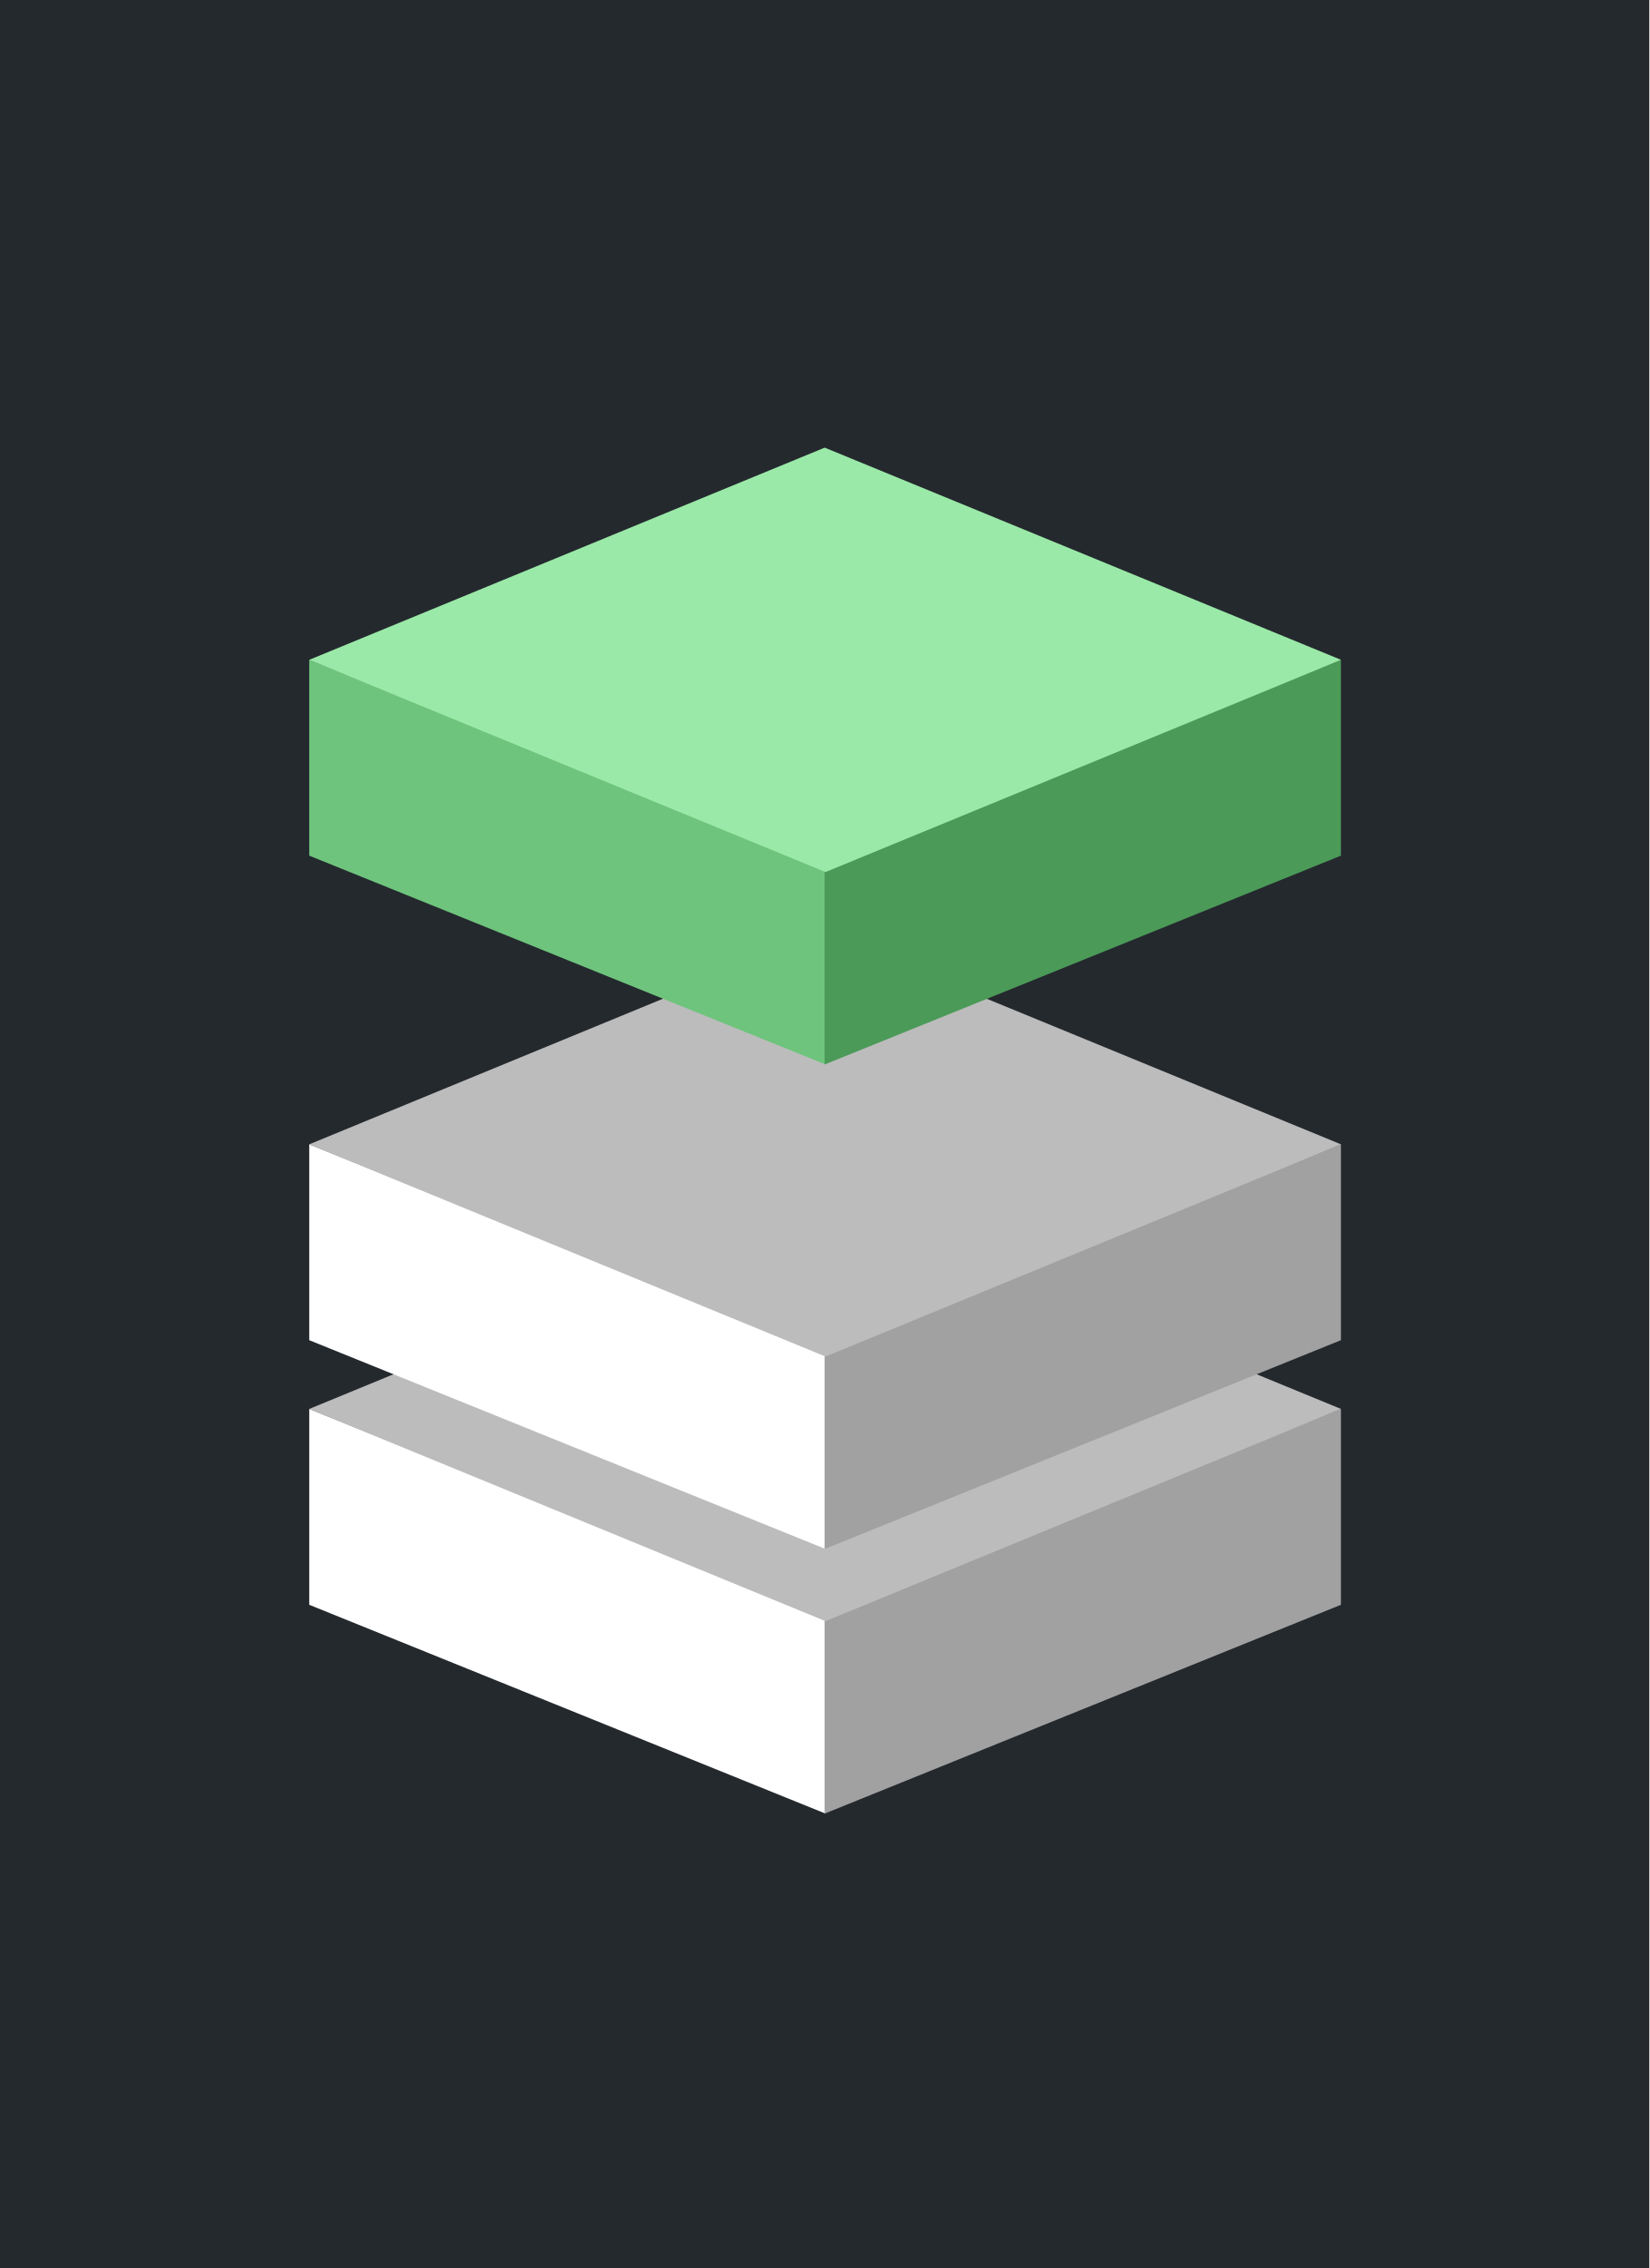
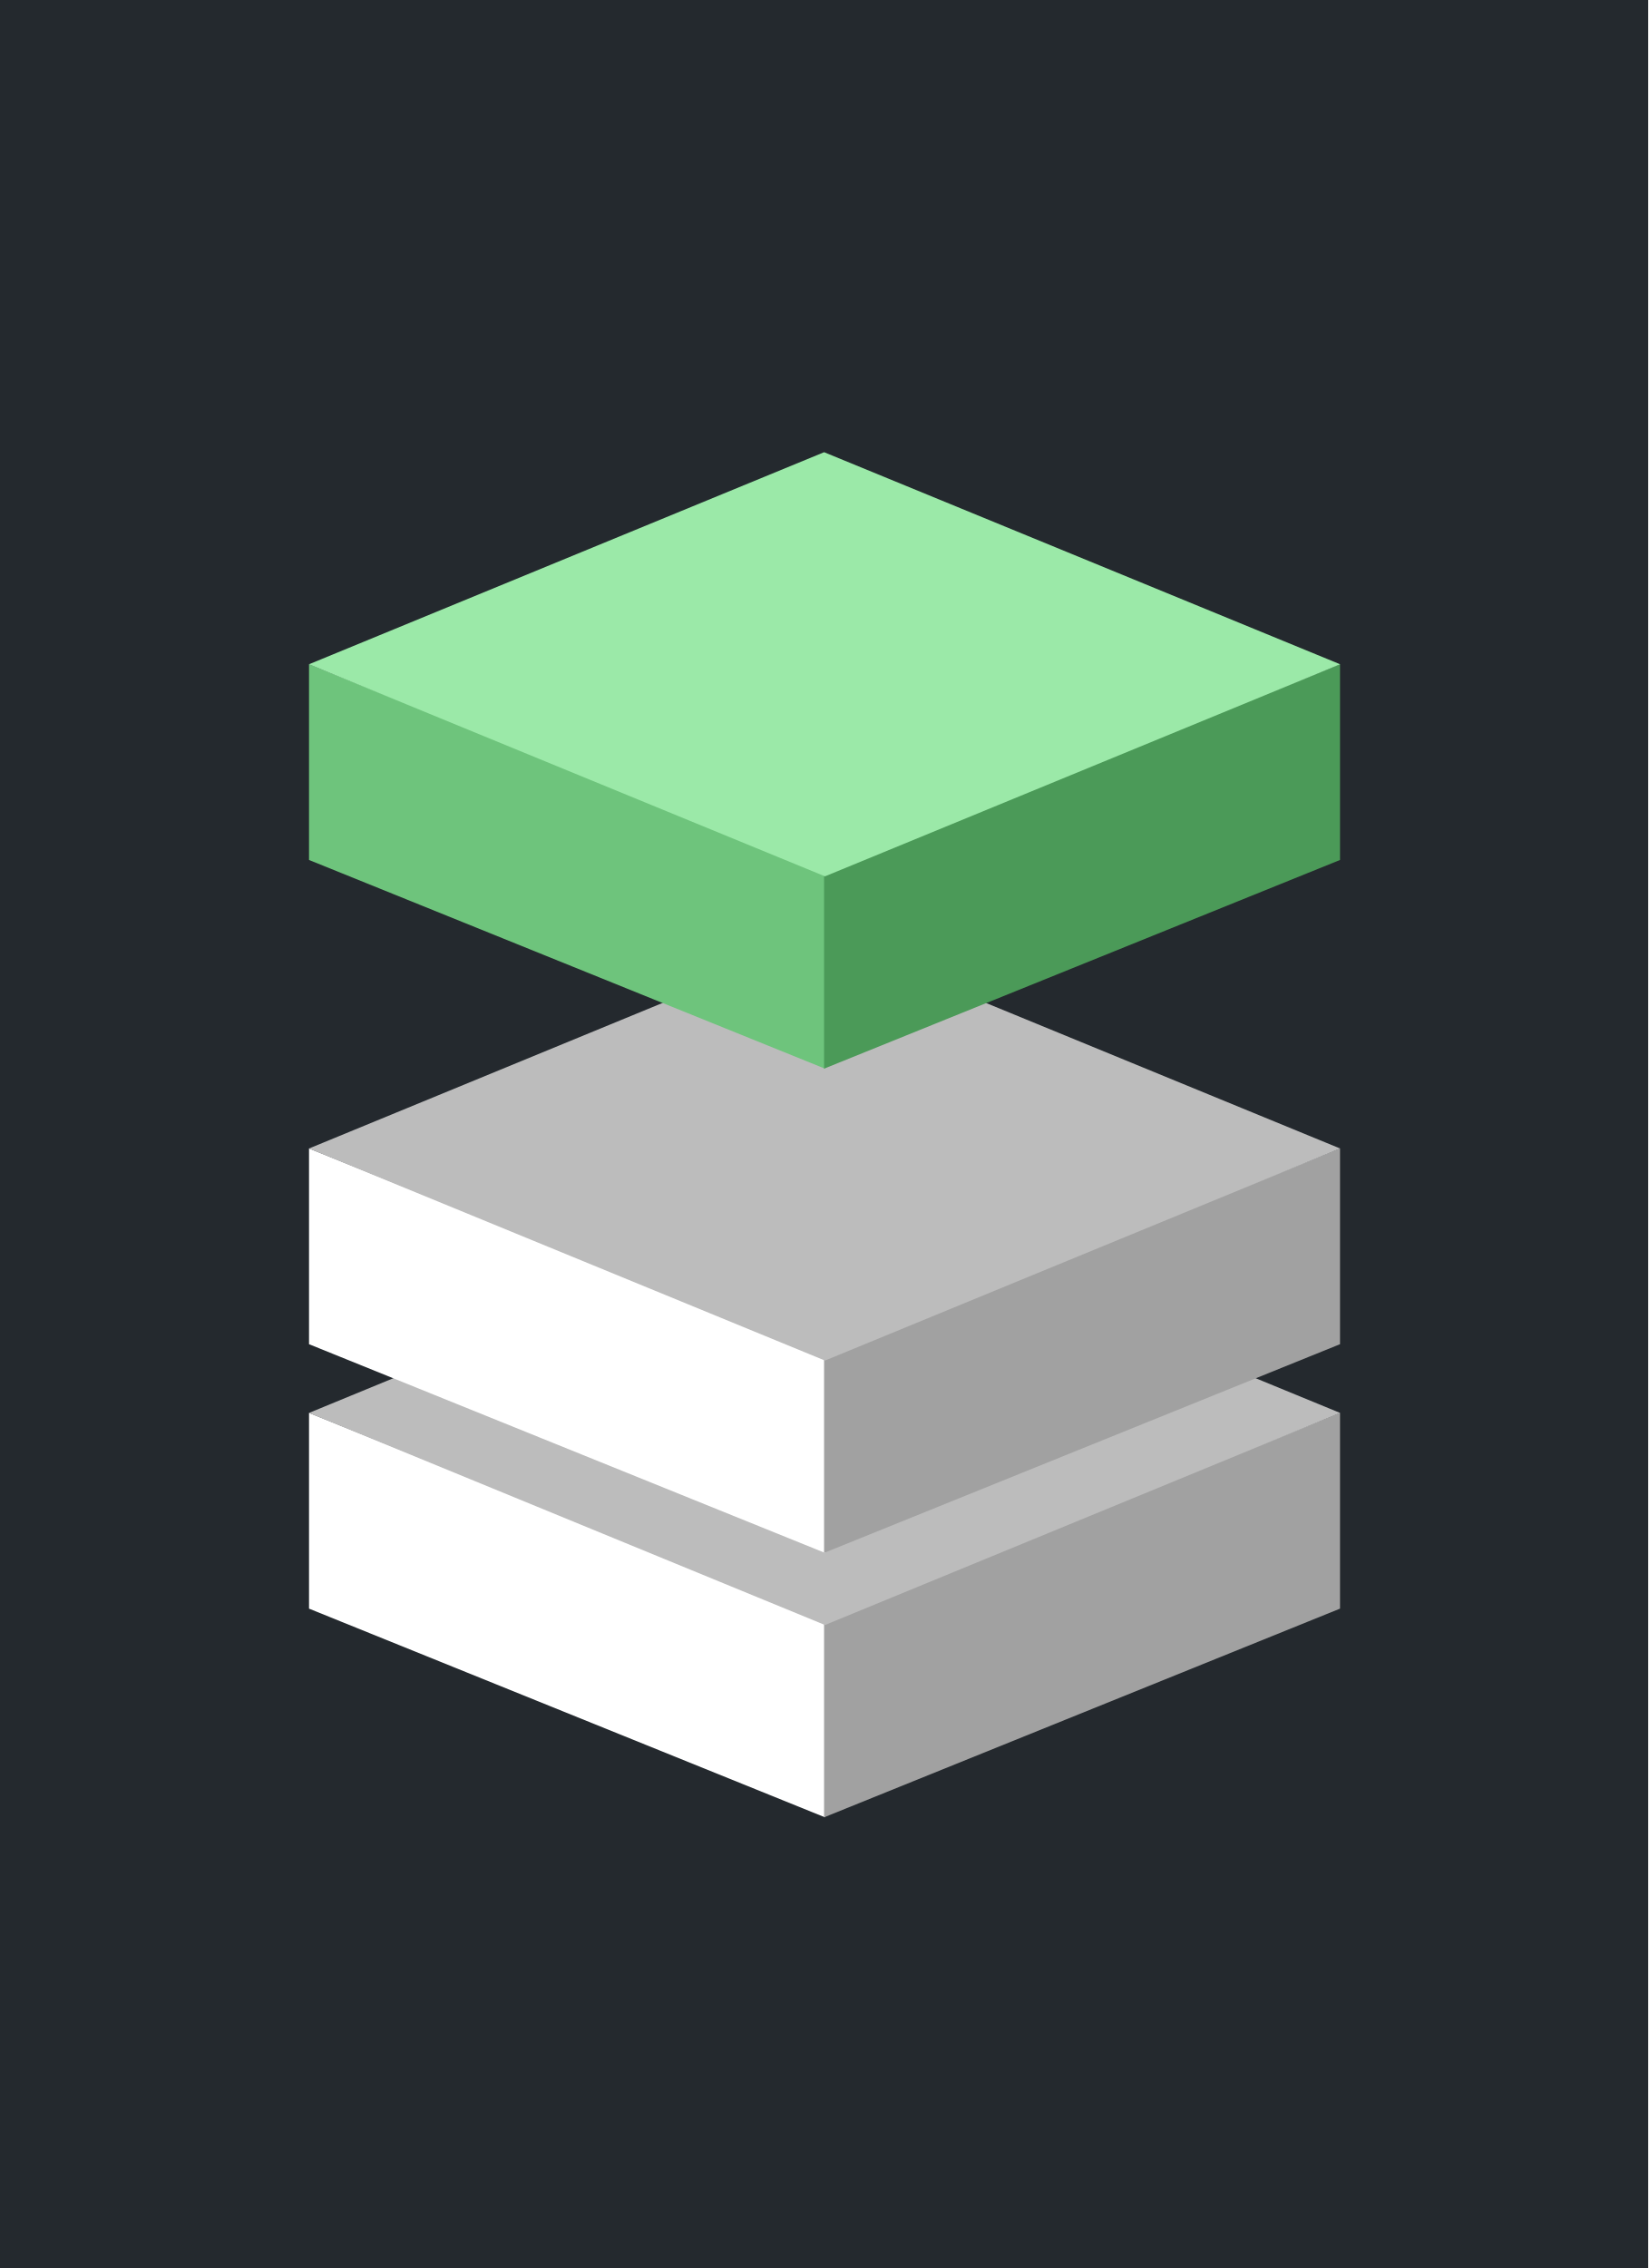
- <svg xmlns="http://www.w3.org/2000/svg" width="480" height="660" viewBox="0 0 480 660">
-   <g id="background" transform="translate(-480)">
-     <path id="패스_16" data-name="패스 16" d="M0,0H480V660H0Z" transform="translate(480)" fill="#24292e" />
-     <g id="그룹_14" data-name="그룹 14" transform="translate(464 74)">
+ <svg xmlns="http://www.w3.org/2000/svg" width="480" height="660.413" viewBox="0 0 480 660.413">
+   <g id="background" transform="translate(-480 15.413)">
+     <path id="패스_16" data-name="패스 16" d="M0,0H480V660.413H0Z" transform="translate(480 -15.413)" fill="#24292e" />
+     <g id="그룹_14" data-name="그룹 14" transform="translate(464 60)">
      <path id="패스_1" data-name="패스 1" d="M0,0,150.267,60.768v57L0,57Z" transform="translate(106 336)" fill="#fff" />
      <path id="패스_2" data-name="패스 2" d="M150.267,0,0,60.768v57L150.267,57Z" transform="translate(256 336)" fill="#a1a1a1" />
      <path id="패스_3" data-name="패스 3" d="M-.016-.984,150.267,60.768,300.3-.984,150.014-62.736Z" transform="translate(106 337)" fill="#bcbcbc" />
    </g>
-     <g id="그룹_15" data-name="그룹 15" transform="translate(464 -3)">
+     <g id="그룹_15" data-name="그룹 15" transform="translate(464 -17)">
      <path id="패스_1-2" data-name="패스 1" d="M0,0,150.267,60.768v57L0,57Z" transform="translate(106 336)" fill="#fff" />
      <path id="패스_2-2" data-name="패스 2" d="M150.267,0,0,60.768v57L150.267,57Z" transform="translate(256 336)" fill="#a1a1a1" />
      <path id="패스_3-2" data-name="패스 3" d="M-.016-.984,150.267,60.768,300.3-.984,150.014-62.736Z" transform="translate(106 337)" fill="#bcbcbc" />
    </g>
-     <g id="그룹_16" data-name="그룹 16" transform="translate(464 -144)">
+     <g id="그룹_16" data-name="그룹 16" transform="translate(464 -158)">
      <path id="패스_1-3" data-name="패스 1" d="M0,0,150.267,60.768v57L0,57Z" transform="translate(106 336)" fill="#6ec47c" />
      <path id="패스_2-3" data-name="패스 2" d="M150.267,0,0,60.768v57L150.267,57Z" transform="translate(256 336)" fill="#4b9a58" />
      <path id="패스_3-3" data-name="패스 3" d="M-.016-.984,150.267,60.768,300.3-.984,150.014-62.736Z" transform="translate(106 337)" fill="#9be9a8" />
    </g>
  </g>
</svg>
